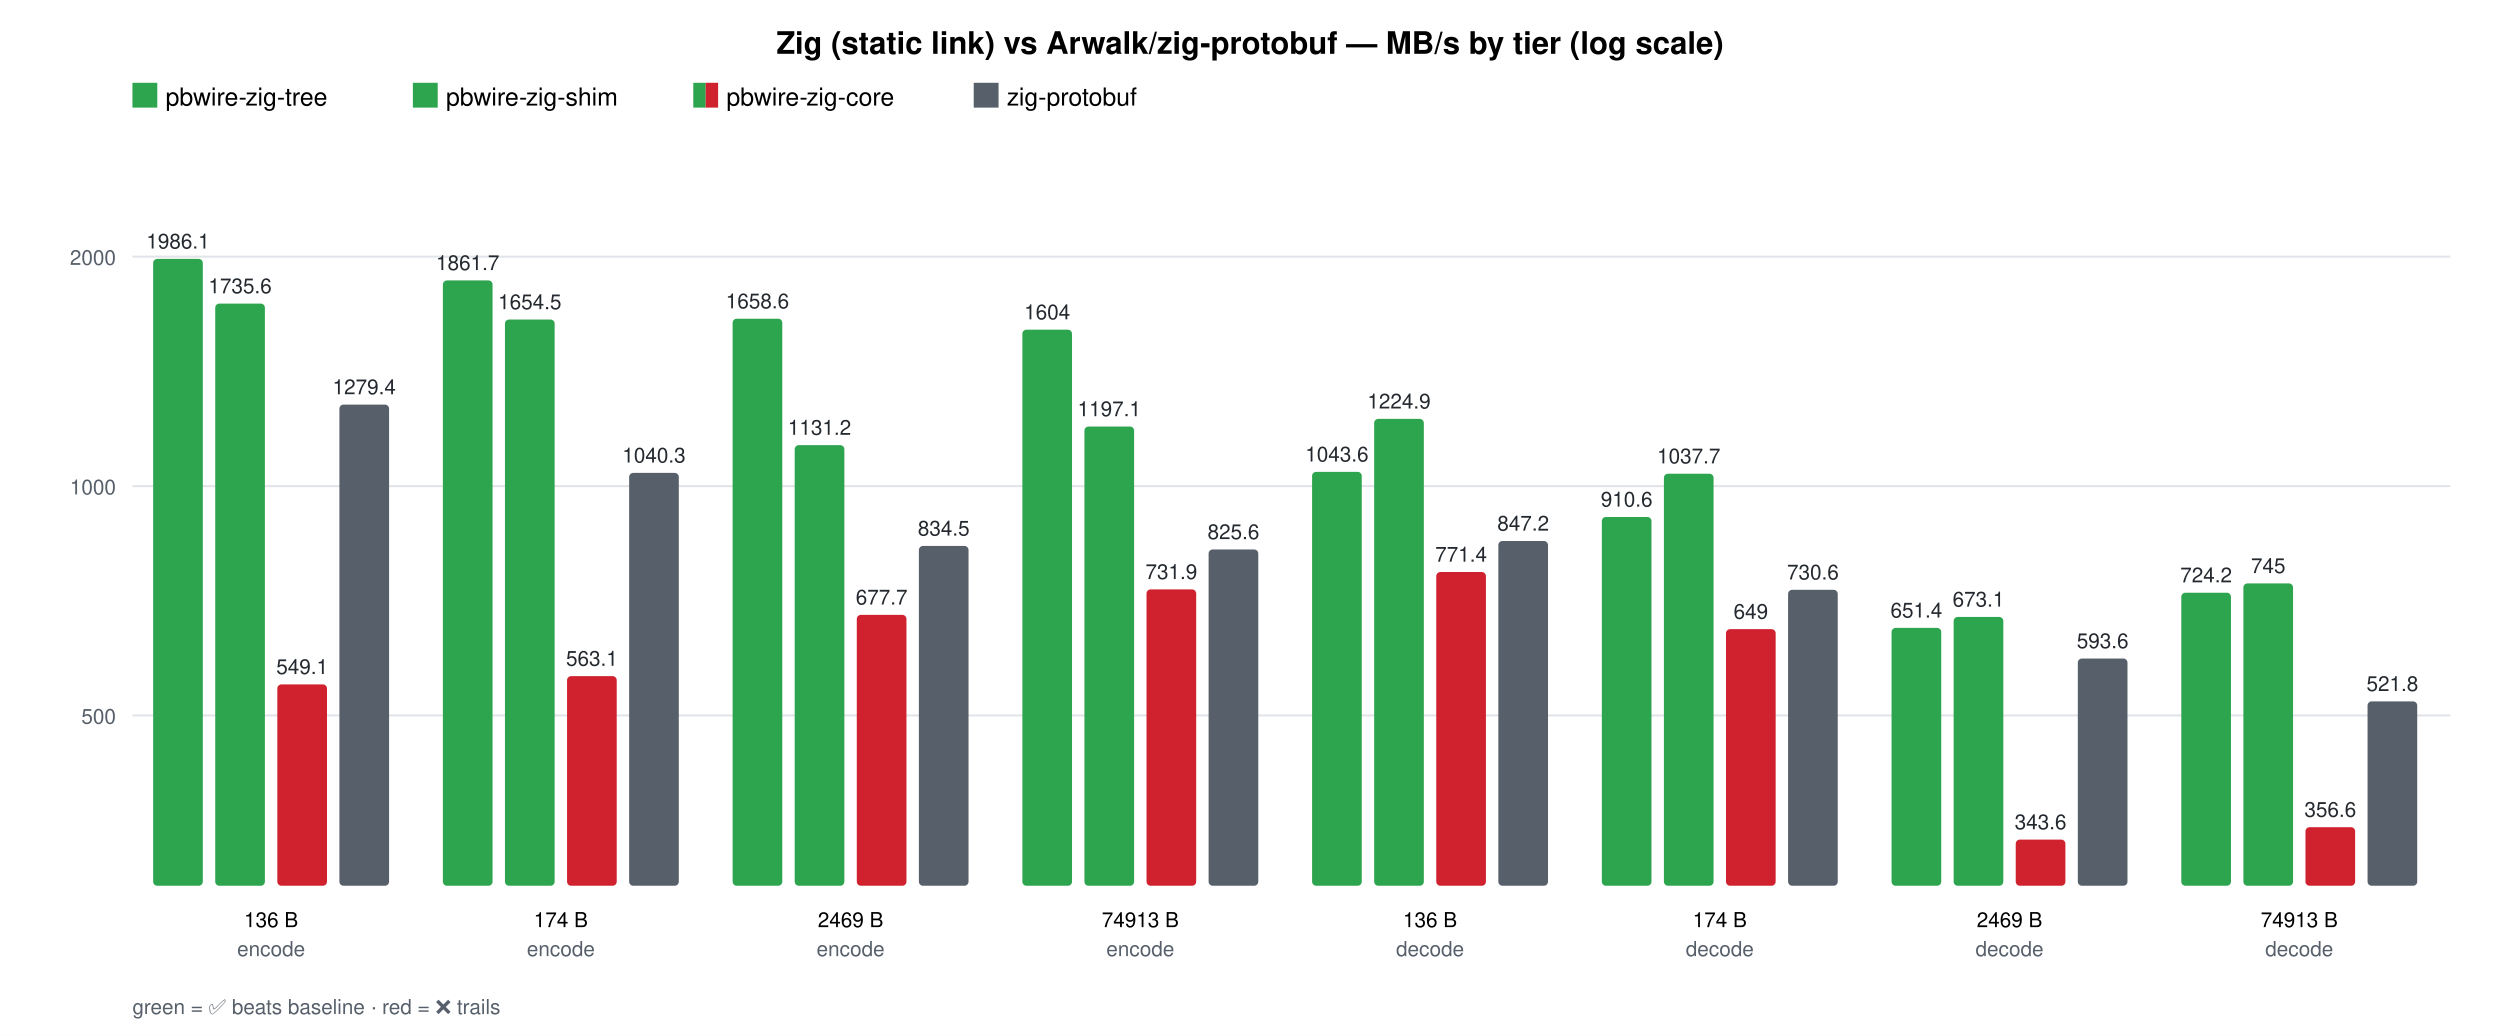
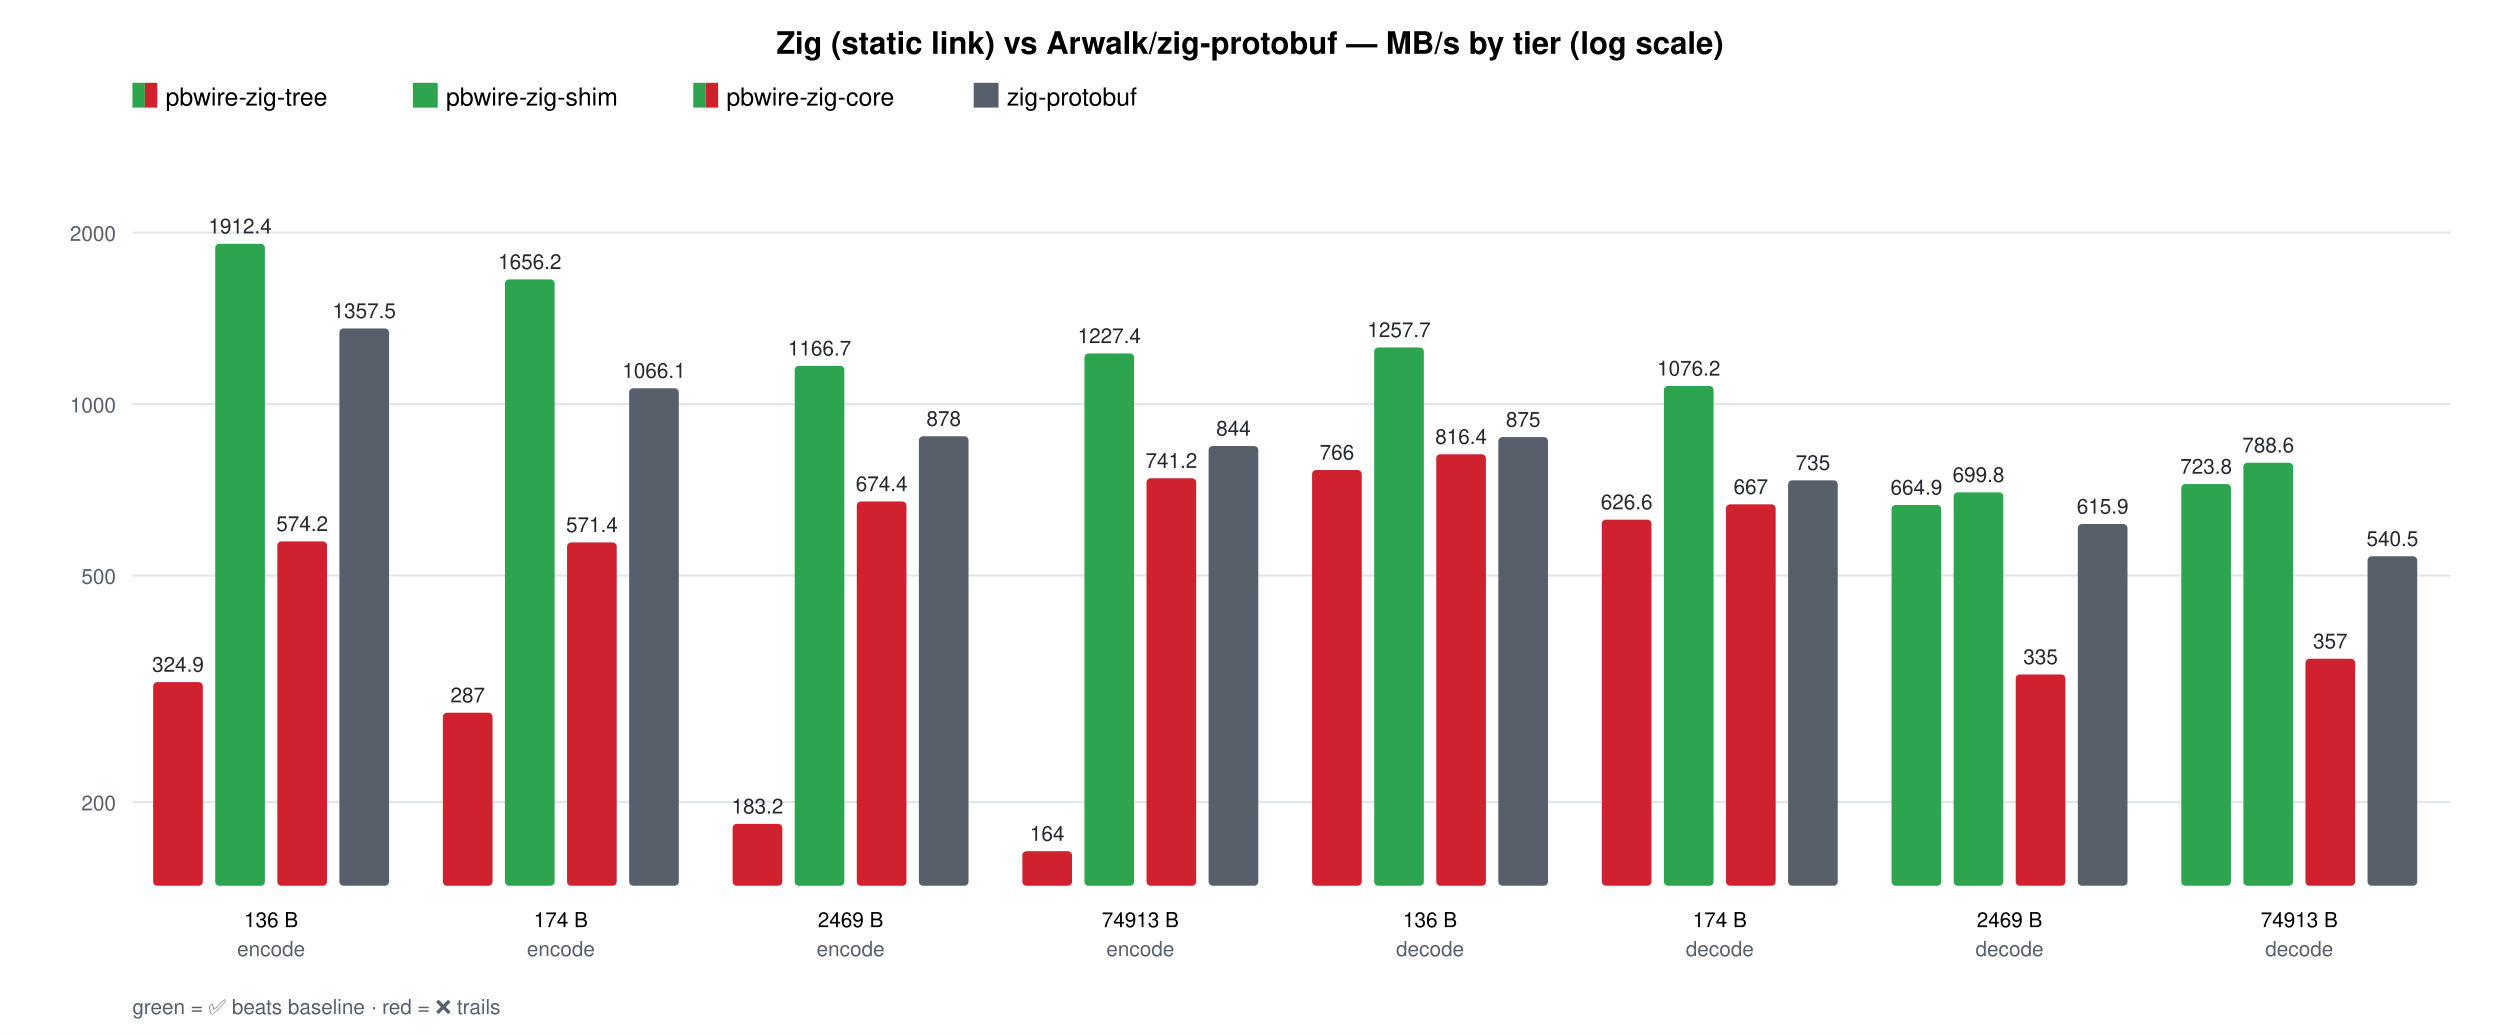
<svg xmlns="http://www.w3.org/2000/svg" width="1208" height="500" font-family="Helvetica, Arial, sans-serif">
  <rect width="1208" height="500" fill="#ffffff" />
  <text x="604.0" y="26" text-anchor="middle" font-size="15" font-weight="bold">Zig (static link) vs Arwalk/zig-protobuf — MB/s by tier (log scale)</text>
-   <rect x="64" y="40" width="12" height="12" fill="#2da44e" />
+   <rect x="64" y="40" width="6" height="12" fill="#2da44e" />
+   <rect x="70" y="40" width="6" height="12" fill="#cf222e" />
  <text x="80" y="51" font-size="12">pbwire-zig-tree</text>
  <rect x="199.5" y="40" width="12" height="12" fill="#2da44e" />
  <text x="215.5" y="51" font-size="12">pbwire-zig-shim</text>
  <rect x="335.0" y="40" width="6" height="12" fill="#2da44e" />
  <rect x="341.0" y="40" width="6" height="12" fill="#cf222e" />
  <text x="351.0" y="51" font-size="12">pbwire-zig-core</text>
  <rect x="470.5" y="40" width="12" height="12" fill="#57606a" />
  <text x="486.5" y="51" font-size="12">zig-protobuf</text>
-   <line x1="64" y1="345.7" x2="1184" y2="345.7" stroke="#e1e4e8" />
-   <text x="56" y="349.7" text-anchor="end" font-size="10" fill="#57606a">500</text>
-   <line x1="64" y1="234.9" x2="1184" y2="234.9" stroke="#e1e4e8" />
-   <text x="56" y="238.9" text-anchor="end" font-size="10" fill="#57606a">1000</text>
-   <line x1="64" y1="124.0" x2="1184" y2="124.0" stroke="#e1e4e8" />
-   <text x="56" y="128.0" text-anchor="end" font-size="10" fill="#57606a">2000</text>
+   <line x1="64" y1="387.6" x2="1184" y2="387.6" stroke="#e1e4e8" />
+   <text x="56" y="391.6" text-anchor="end" font-size="10" fill="#57606a">200</text>
+   <line x1="64" y1="278.1" x2="1184" y2="278.1" stroke="#e1e4e8" />
+   <text x="56" y="282.1" text-anchor="end" font-size="10" fill="#57606a">500</text>
+   <line x1="64" y1="195.3" x2="1184" y2="195.3" stroke="#e1e4e8" />
+   <text x="56" y="199.3" text-anchor="end" font-size="10" fill="#57606a">1000</text>
+   <line x1="64" y1="112.4" x2="1184" y2="112.4" stroke="#e1e4e8" />
+   <text x="56" y="116.4" text-anchor="end" font-size="10" fill="#57606a">2000</text>
  <text x="131.0" y="448" text-anchor="middle" font-size="10">136 B</text>
  <text x="131.0" y="462" text-anchor="middle" font-size="10" fill="#57606a">encode</text>
-   <rect x="74.0" y="125.1" width="24" height="302.9" rx="2" fill="#2da44e" />
-   <text x="86.0" y="120.1" text-anchor="middle" font-size="10" fill="#24292f">1986.1</text>
-   <rect x="104.0" y="146.7" width="24" height="281.3" rx="2" fill="#2da44e" />
-   <text x="116.0" y="141.7" text-anchor="middle" font-size="10" fill="#24292f">1735.6</text>
-   <rect x="134.0" y="330.7" width="24" height="97.3" rx="2" fill="#cf222e" />
-   <text x="146.0" y="325.7" text-anchor="middle" font-size="10" fill="#24292f">549.1</text>
-   <rect x="164.0" y="195.5" width="24" height="232.5" rx="2" fill="#57606a" />
-   <text x="176.0" y="190.5" text-anchor="middle" font-size="10" fill="#24292f">1279.4</text>
+   <rect x="74.0" y="329.6" width="24" height="98.4" rx="2" fill="#cf222e" />
+   <text x="86.0" y="324.6" text-anchor="middle" font-size="10" fill="#24292f">324.9</text>
+   <rect x="104.0" y="117.8" width="24" height="310.2" rx="2" fill="#2da44e" />
+   <text x="116.0" y="112.8" text-anchor="middle" font-size="10" fill="#24292f">1912.4</text>
+   <rect x="134.0" y="261.6" width="24" height="166.4" rx="2" fill="#cf222e" />
+   <text x="146.0" y="256.6" text-anchor="middle" font-size="10" fill="#24292f">574.2</text>
+   <rect x="164.0" y="158.7" width="24" height="269.3" rx="2" fill="#57606a" />
+   <text x="176.0" y="153.7" text-anchor="middle" font-size="10" fill="#24292f">1357.5</text>
  <text x="271.0" y="448" text-anchor="middle" font-size="10">174 B</text>
  <text x="271.0" y="462" text-anchor="middle" font-size="10" fill="#57606a">encode</text>
-   <rect x="214.0" y="135.5" width="24" height="292.5" rx="2" fill="#2da44e" />
-   <text x="226.0" y="130.5" text-anchor="middle" font-size="10" fill="#24292f">1861.7</text>
-   <rect x="244.0" y="154.4" width="24" height="273.6" rx="2" fill="#2da44e" />
-   <text x="256.0" y="149.4" text-anchor="middle" font-size="10" fill="#24292f">1654.5</text>
-   <rect x="274.0" y="326.7" width="24" height="101.3" rx="2" fill="#cf222e" />
-   <text x="286.0" y="321.7" text-anchor="middle" font-size="10" fill="#24292f">563.1</text>
-   <rect x="304.0" y="228.5" width="24" height="199.5" rx="2" fill="#57606a" />
-   <text x="316.0" y="223.5" text-anchor="middle" font-size="10" fill="#24292f">1040.3</text>
+   <rect x="214.0" y="344.4" width="24" height="83.6" rx="2" fill="#cf222e" />
+   <text x="226.0" y="339.4" text-anchor="middle" font-size="10" fill="#24292f">287</text>
+   <rect x="244.0" y="135.0" width="24" height="293.0" rx="2" fill="#2da44e" />
+   <text x="256.0" y="130.0" text-anchor="middle" font-size="10" fill="#24292f">1656.2</text>
+   <rect x="274.0" y="262.1" width="24" height="165.9" rx="2" fill="#cf222e" />
+   <text x="286.0" y="257.1" text-anchor="middle" font-size="10" fill="#24292f">571.4</text>
+   <rect x="304.0" y="187.6" width="24" height="240.4" rx="2" fill="#57606a" />
+   <text x="316.0" y="182.6" text-anchor="middle" font-size="10" fill="#24292f">1066.1</text>
  <text x="411.0" y="448" text-anchor="middle" font-size="10">2469 B</text>
  <text x="411.0" y="462" text-anchor="middle" font-size="10" fill="#57606a">encode</text>
-   <rect x="354.0" y="154.0" width="24" height="274.0" rx="2" fill="#2da44e" />
-   <text x="366.0" y="149.0" text-anchor="middle" font-size="10" fill="#24292f">1658.6</text>
-   <rect x="384.0" y="215.1" width="24" height="212.9" rx="2" fill="#2da44e" />
-   <text x="396.0" y="210.1" text-anchor="middle" font-size="10" fill="#24292f">1131.2</text>
-   <rect x="414.0" y="297.1" width="24" height="130.9" rx="2" fill="#cf222e" />
-   <text x="426.0" y="292.1" text-anchor="middle" font-size="10" fill="#24292f">677.7</text>
-   <rect x="444.0" y="263.8" width="24" height="164.2" rx="2" fill="#57606a" />
-   <text x="456.0" y="258.8" text-anchor="middle" font-size="10" fill="#24292f">834.5</text>
+   <rect x="354.0" y="398.1" width="24" height="29.9" rx="2" fill="#cf222e" />
+   <text x="366.0" y="393.1" text-anchor="middle" font-size="10" fill="#24292f">183.2</text>
+   <rect x="384.0" y="176.8" width="24" height="251.2" rx="2" fill="#2da44e" />
+   <text x="396.0" y="171.8" text-anchor="middle" font-size="10" fill="#24292f">1166.7</text>
+   <rect x="414.0" y="242.3" width="24" height="185.7" rx="2" fill="#cf222e" />
+   <text x="426.0" y="237.3" text-anchor="middle" font-size="10" fill="#24292f">674.4</text>
+   <rect x="444.0" y="210.8" width="24" height="217.2" rx="2" fill="#57606a" />
+   <text x="456.0" y="205.8" text-anchor="middle" font-size="10" fill="#24292f">878</text>
  <text x="551.0" y="448" text-anchor="middle" font-size="10">74913 B</text>
  <text x="551.0" y="462" text-anchor="middle" font-size="10" fill="#57606a">encode</text>
-   <rect x="494.0" y="159.3" width="24" height="268.7" rx="2" fill="#2da44e" />
-   <text x="506.0" y="154.3" text-anchor="middle" font-size="10" fill="#24292f">1604</text>
-   <rect x="524.0" y="206.1" width="24" height="221.9" rx="2" fill="#2da44e" />
-   <text x="536.0" y="201.1" text-anchor="middle" font-size="10" fill="#24292f">1197.1</text>
-   <rect x="554.0" y="284.8" width="24" height="143.2" rx="2" fill="#cf222e" />
-   <text x="566.0" y="279.8" text-anchor="middle" font-size="10" fill="#24292f">731.9</text>
-   <rect x="584.0" y="265.5" width="24" height="162.5" rx="2" fill="#57606a" />
-   <text x="596.0" y="260.5" text-anchor="middle" font-size="10" fill="#24292f">825.6</text>
+   <rect x="494.0" y="411.3" width="24" height="16.7" rx="2" fill="#cf222e" />
+   <text x="506.0" y="406.3" text-anchor="middle" font-size="10" fill="#24292f">164</text>
+   <rect x="524.0" y="170.8" width="24" height="257.2" rx="2" fill="#2da44e" />
+   <text x="536.0" y="165.8" text-anchor="middle" font-size="10" fill="#24292f">1227.4</text>
+   <rect x="554.0" y="231.1" width="24" height="196.9" rx="2" fill="#cf222e" />
+   <text x="566.0" y="226.1" text-anchor="middle" font-size="10" fill="#24292f">741.2</text>
+   <rect x="584.0" y="215.5" width="24" height="212.5" rx="2" fill="#57606a" />
+   <text x="596.0" y="210.5" text-anchor="middle" font-size="10" fill="#24292f">844</text>
  <text x="691.0" y="448" text-anchor="middle" font-size="10">136 B</text>
  <text x="691.0" y="462" text-anchor="middle" font-size="10" fill="#57606a">decode</text>
-   <rect x="634.0" y="228.0" width="24" height="200.0" rx="2" fill="#2da44e" />
-   <text x="646.0" y="223.0" text-anchor="middle" font-size="10" fill="#24292f">1043.6</text>
-   <rect x="664.0" y="202.4" width="24" height="225.6" rx="2" fill="#2da44e" />
-   <text x="676.0" y="197.4" text-anchor="middle" font-size="10" fill="#24292f">1224.9</text>
-   <rect x="694.0" y="276.4" width="24" height="151.6" rx="2" fill="#cf222e" />
-   <text x="706.0" y="271.4" text-anchor="middle" font-size="10" fill="#24292f">771.4</text>
-   <rect x="724.0" y="261.4" width="24" height="166.6" rx="2" fill="#57606a" />
-   <text x="736.0" y="256.4" text-anchor="middle" font-size="10" fill="#24292f">847.2</text>
+   <rect x="634.0" y="227.1" width="24" height="200.9" rx="2" fill="#cf222e" />
+   <text x="646.0" y="222.1" text-anchor="middle" font-size="10" fill="#24292f">766</text>
+   <rect x="664.0" y="167.9" width="24" height="260.1" rx="2" fill="#2da44e" />
+   <text x="676.0" y="162.9" text-anchor="middle" font-size="10" fill="#24292f">1257.7</text>
+   <rect x="694.0" y="219.5" width="24" height="208.5" rx="2" fill="#cf222e" />
+   <text x="706.0" y="214.5" text-anchor="middle" font-size="10" fill="#24292f">816.4</text>
+   <rect x="724.0" y="211.2" width="24" height="216.8" rx="2" fill="#57606a" />
+   <text x="736.0" y="206.2" text-anchor="middle" font-size="10" fill="#24292f">875</text>
  <text x="831.0" y="448" text-anchor="middle" font-size="10">174 B</text>
  <text x="831.0" y="462" text-anchor="middle" font-size="10" fill="#57606a">decode</text>
-   <rect x="774.0" y="249.8" width="24" height="178.2" rx="2" fill="#2da44e" />
-   <text x="786.0" y="244.8" text-anchor="middle" font-size="10" fill="#24292f">910.6</text>
-   <rect x="804.0" y="228.9" width="24" height="199.1" rx="2" fill="#2da44e" />
-   <text x="816.0" y="223.9" text-anchor="middle" font-size="10" fill="#24292f">1037.7</text>
-   <rect x="834.0" y="304.0" width="24" height="124.0" rx="2" fill="#cf222e" />
-   <text x="846.0" y="299.0" text-anchor="middle" font-size="10" fill="#24292f">649</text>
-   <rect x="864.0" y="285.0" width="24" height="143.0" rx="2" fill="#57606a" />
-   <text x="876.0" y="280.0" text-anchor="middle" font-size="10" fill="#24292f">730.6</text>
+   <rect x="774.0" y="251.1" width="24" height="176.9" rx="2" fill="#cf222e" />
+   <text x="786.0" y="246.1" text-anchor="middle" font-size="10" fill="#24292f">626.6</text>
+   <rect x="804.0" y="186.5" width="24" height="241.5" rx="2" fill="#2da44e" />
+   <text x="816.0" y="181.5" text-anchor="middle" font-size="10" fill="#24292f">1076.2</text>
+   <rect x="834.0" y="243.7" width="24" height="184.3" rx="2" fill="#cf222e" />
+   <text x="846.0" y="238.7" text-anchor="middle" font-size="10" fill="#24292f">667</text>
+   <rect x="864.0" y="232.1" width="24" height="195.9" rx="2" fill="#57606a" />
+   <text x="876.0" y="227.1" text-anchor="middle" font-size="10" fill="#24292f">735</text>
  <text x="971.0" y="448" text-anchor="middle" font-size="10">2469 B</text>
  <text x="971.0" y="462" text-anchor="middle" font-size="10" fill="#57606a">decode</text>
-   <rect x="914.0" y="303.4" width="24" height="124.6" rx="2" fill="#2da44e" />
-   <text x="926.0" y="298.4" text-anchor="middle" font-size="10" fill="#24292f">651.4</text>
-   <rect x="944.0" y="298.1" width="24" height="129.9" rx="2" fill="#2da44e" />
-   <text x="956.0" y="293.1" text-anchor="middle" font-size="10" fill="#24292f">673.1</text>
-   <rect x="974.0" y="405.7" width="24" height="22.3" rx="2" fill="#cf222e" />
-   <text x="986.0" y="400.7" text-anchor="middle" font-size="10" fill="#24292f">343.6</text>
-   <rect x="1004.0" y="318.2" width="24" height="109.8" rx="2" fill="#57606a" />
-   <text x="1016.0" y="313.2" text-anchor="middle" font-size="10" fill="#24292f">593.6</text>
+   <rect x="914.0" y="244.0" width="24" height="184.0" rx="2" fill="#2da44e" />
+   <text x="926.0" y="239.0" text-anchor="middle" font-size="10" fill="#24292f">664.9</text>
+   <rect x="944.0" y="237.9" width="24" height="190.1" rx="2" fill="#2da44e" />
+   <text x="956.0" y="232.9" text-anchor="middle" font-size="10" fill="#24292f">699.8</text>
+   <rect x="974.0" y="325.9" width="24" height="102.1" rx="2" fill="#cf222e" />
+   <text x="986.0" y="320.9" text-anchor="middle" font-size="10" fill="#24292f">335</text>
+   <rect x="1004.0" y="253.2" width="24" height="174.8" rx="2" fill="#57606a" />
+   <text x="1016.0" y="248.2" text-anchor="middle" font-size="10" fill="#24292f">615.9</text>
  <text x="1111.0" y="448" text-anchor="middle" font-size="10">74913 B</text>
  <text x="1111.0" y="462" text-anchor="middle" font-size="10" fill="#57606a">decode</text>
-   <rect x="1054.0" y="286.4" width="24" height="141.6" rx="2" fill="#2da44e" />
-   <text x="1066.0" y="281.4" text-anchor="middle" font-size="10" fill="#24292f">724.2</text>
-   <rect x="1084.0" y="281.9" width="24" height="146.1" rx="2" fill="#2da44e" />
-   <text x="1096.0" y="276.9" text-anchor="middle" font-size="10" fill="#24292f">745</text>
-   <rect x="1114.0" y="399.7" width="24" height="28.3" rx="2" fill="#cf222e" />
-   <text x="1126.0" y="394.7" text-anchor="middle" font-size="10" fill="#24292f">356.6</text>
-   <rect x="1144.0" y="338.9" width="24" height="89.1" rx="2" fill="#57606a" />
-   <text x="1156.0" y="333.9" text-anchor="middle" font-size="10" fill="#24292f">521.8</text>
+   <rect x="1054.0" y="233.9" width="24" height="194.1" rx="2" fill="#2da44e" />
+   <text x="1066.0" y="228.9" text-anchor="middle" font-size="10" fill="#24292f">723.8</text>
+   <rect x="1084.0" y="223.6" width="24" height="204.4" rx="2" fill="#2da44e" />
+   <text x="1096.0" y="218.6" text-anchor="middle" font-size="10" fill="#24292f">788.6</text>
+   <rect x="1114.0" y="318.3" width="24" height="109.7" rx="2" fill="#cf222e" />
+   <text x="1126.0" y="313.3" text-anchor="middle" font-size="10" fill="#24292f">357</text>
+   <rect x="1144.0" y="268.8" width="24" height="159.2" rx="2" fill="#57606a" />
+   <text x="1156.0" y="263.8" text-anchor="middle" font-size="10" fill="#24292f">540.5</text>
  <text x="64" y="490" font-size="10" fill="#57606a">green = ✅ beats baseline · red = ❌ trails</text>
</svg>
